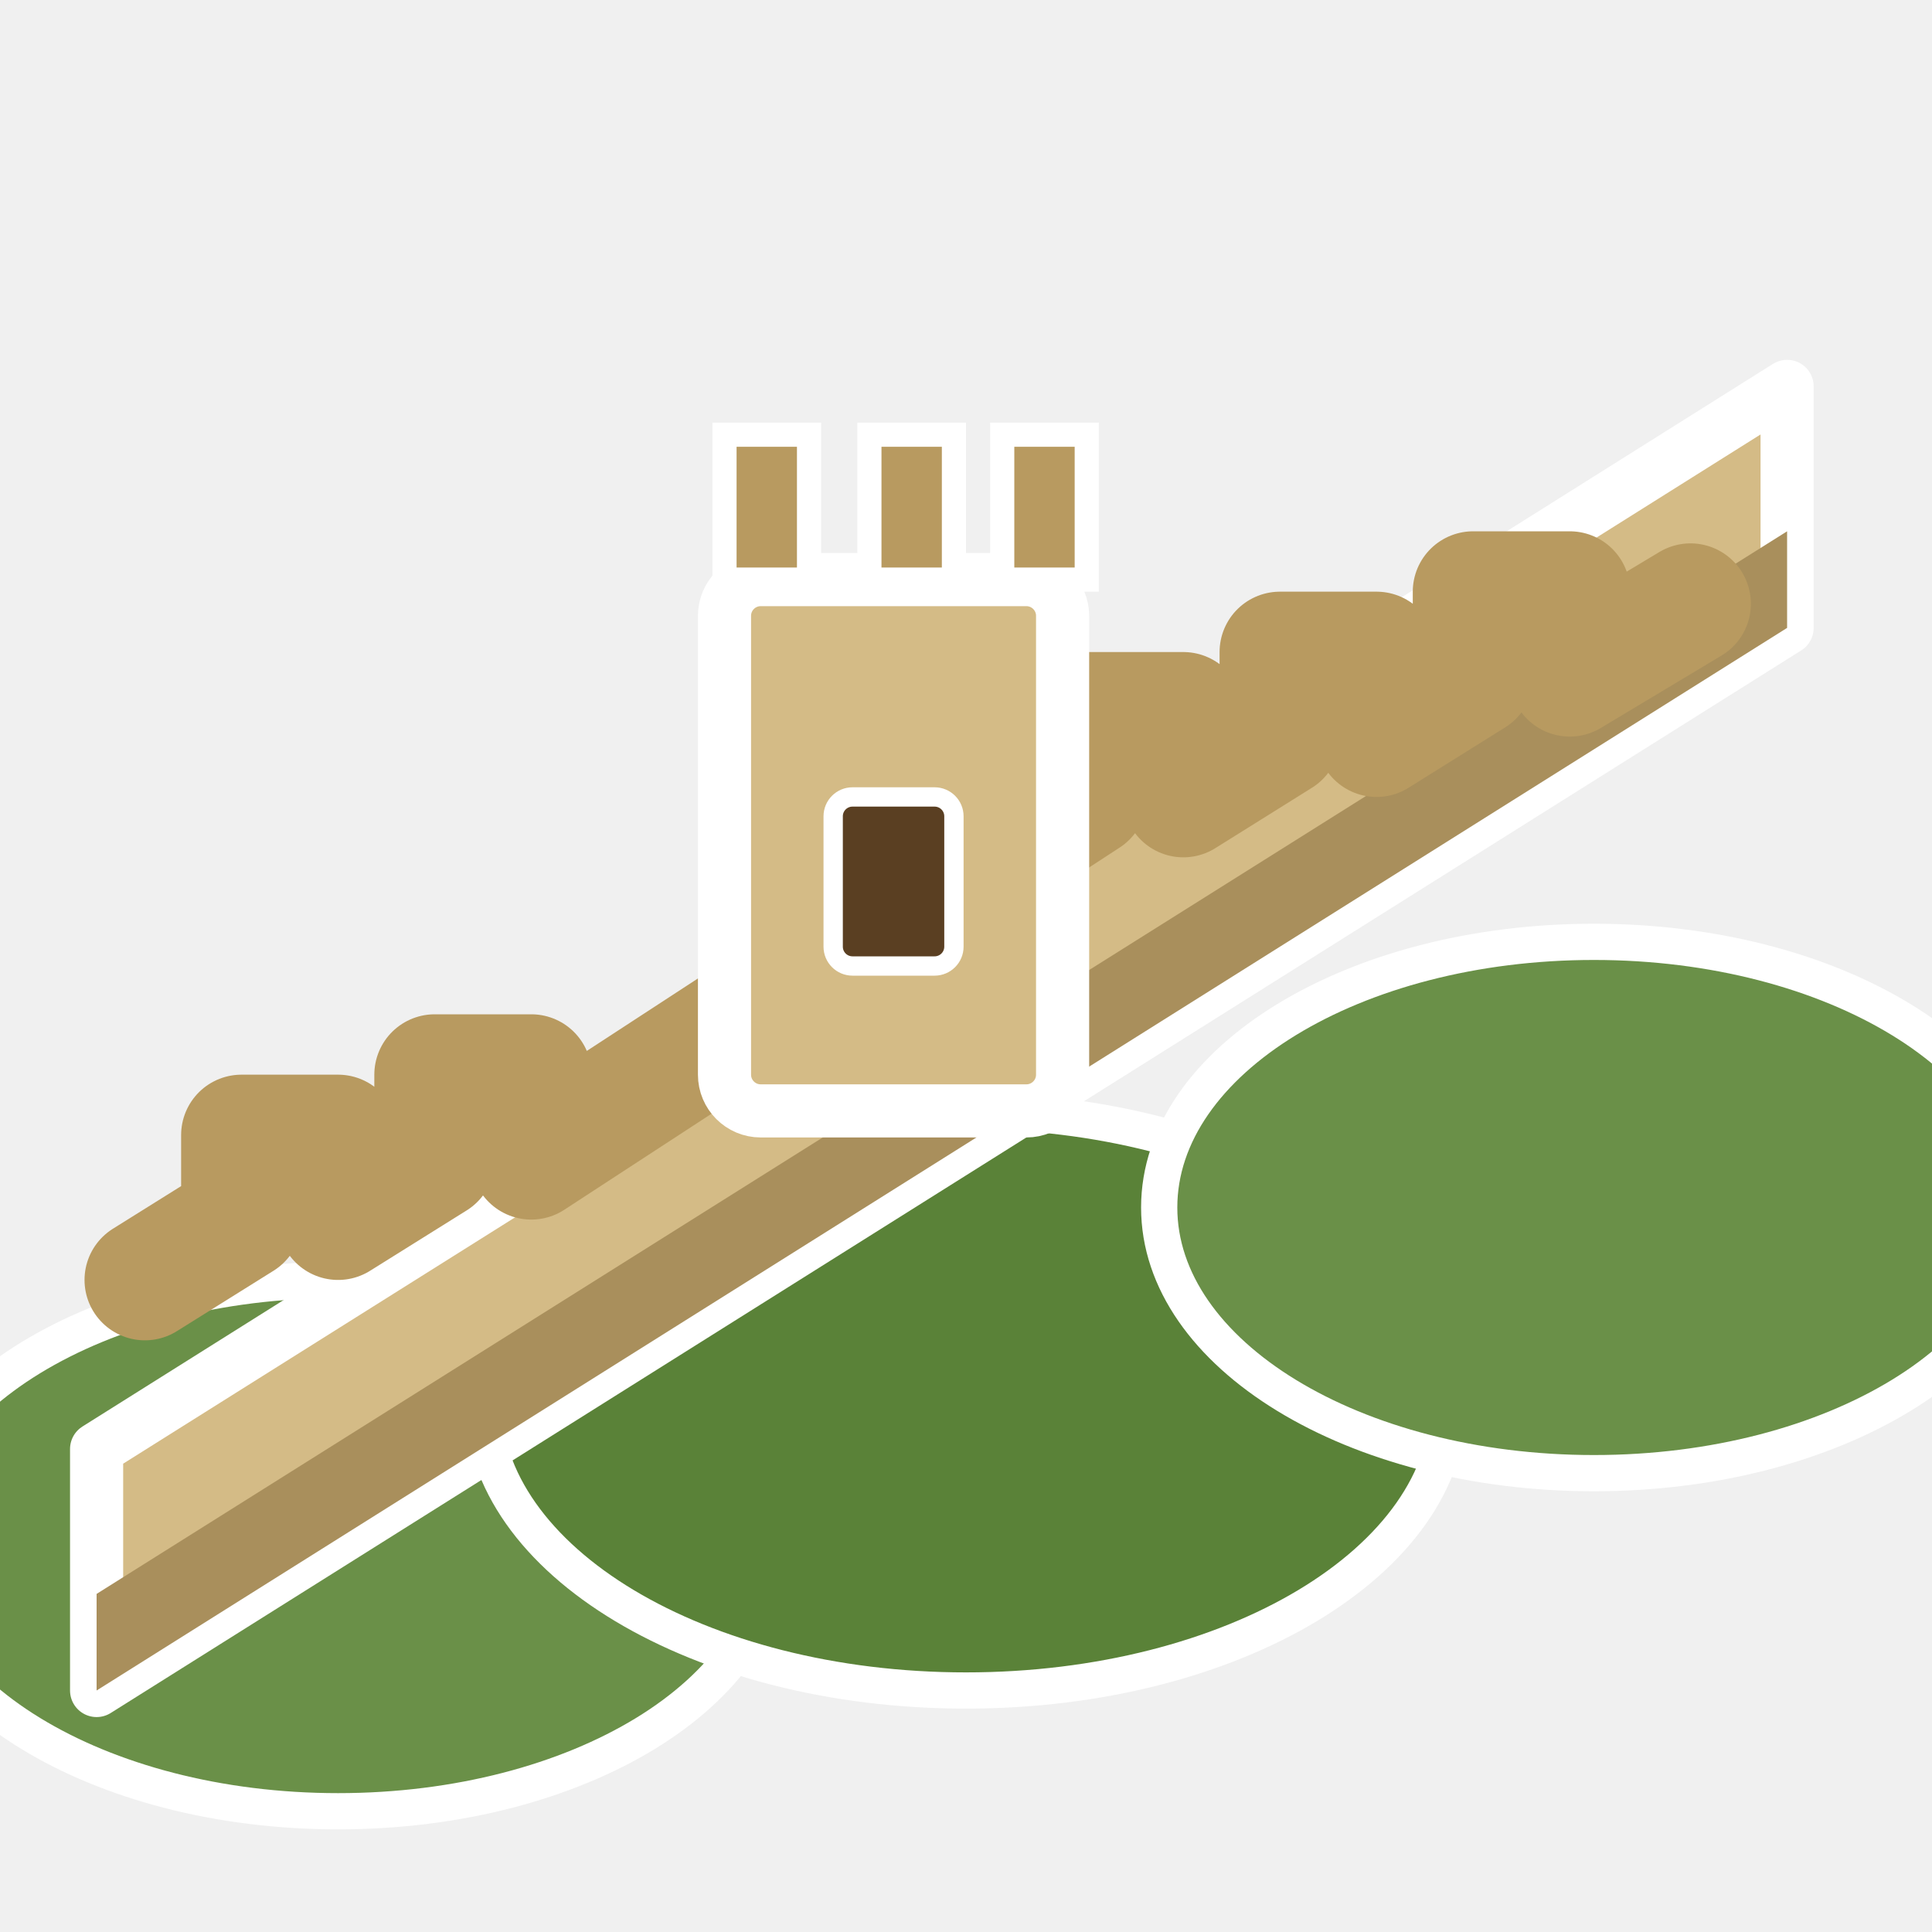
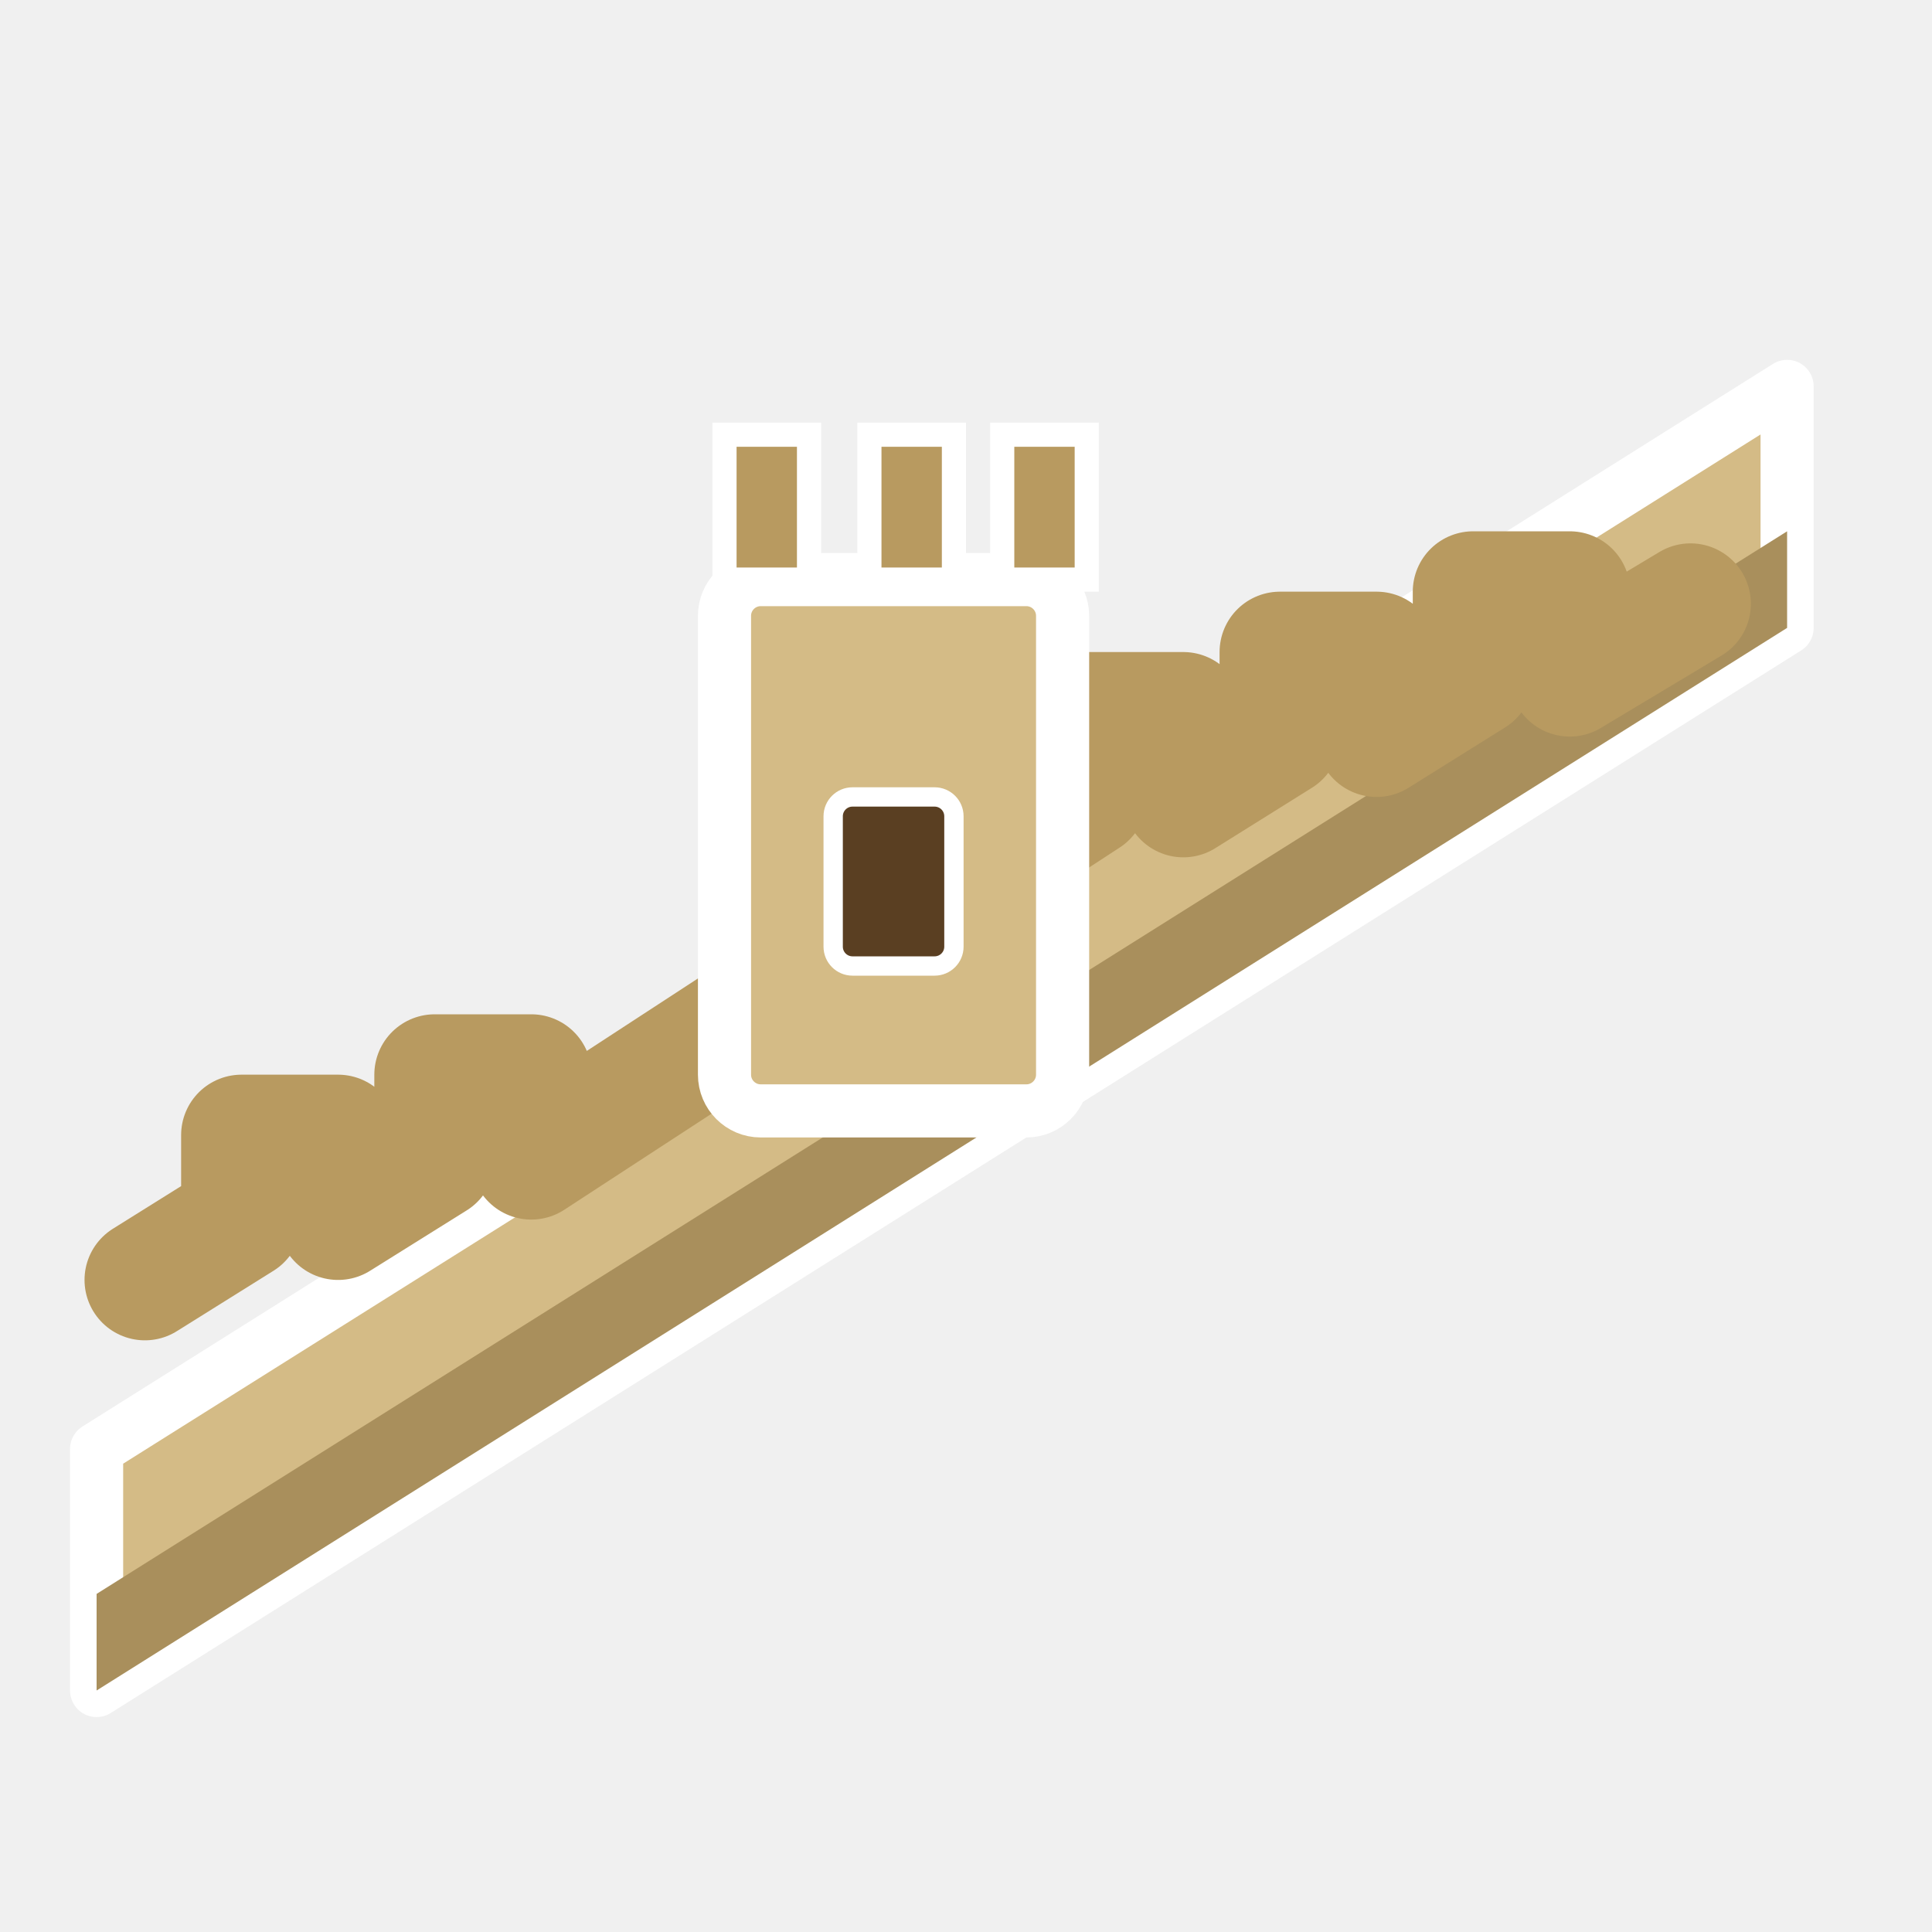
<svg xmlns="http://www.w3.org/2000/svg" viewBox="0 0 80 80">
-   <ellipse cx="14" cy="64" rx="18" ry="11" fill="#6a9048" stroke="white" stroke-width="1.5" />
-   <ellipse cx="40" cy="58" rx="20" ry="12" fill="#5a8238" stroke="white" stroke-width="1.5" />
-   <ellipse cx="66" cy="50" rx="18" ry="11" fill="#6a9048" stroke="white" stroke-width="1.5" />
  <path d="M4,60 L74,16 L74,26 L4,70 Z" fill="#d4bb86" stroke="white" stroke-width="2.2" stroke-linejoin="round" />
  <path d="M4,66 L74,22 L74,26 L4,70 Z" fill="#a98f5c" />
  <path d="M6,53 L10,50.5 L10,47 L14,47 L14,50.5 L18,48 L18,44.5 L22,44.5 L22,48            L45,33 L45,29.5 L49,29.5 L49,33 L53,30.5 L53,27 L57,27 L57,30.5 L61,28 L61,24.5 L65,24.5 L65,28 L70,25" fill="none" stroke="#b89a60" stroke-width="5" stroke-linecap="round" stroke-linejoin="round" />
  <rect x="30" y="24" width="14" height="22" rx="1.5" fill="#d4bb86" stroke="white" stroke-width="2.2" />
  <rect x="30" y="18" width="3.5" height="6" fill="#b89a60" stroke="white" stroke-width="1" />
  <rect x="36" y="18" width="3.5" height="6" fill="#b89a60" stroke="white" stroke-width="1" />
  <rect x="41.5" y="18" width="3.5" height="6" fill="#b89a60" stroke="white" stroke-width="1" />
  <rect x="34.5" y="33" width="5" height="7" rx="0.8" fill="#5a3f22" stroke="white" stroke-width="0.8" />
</svg>
